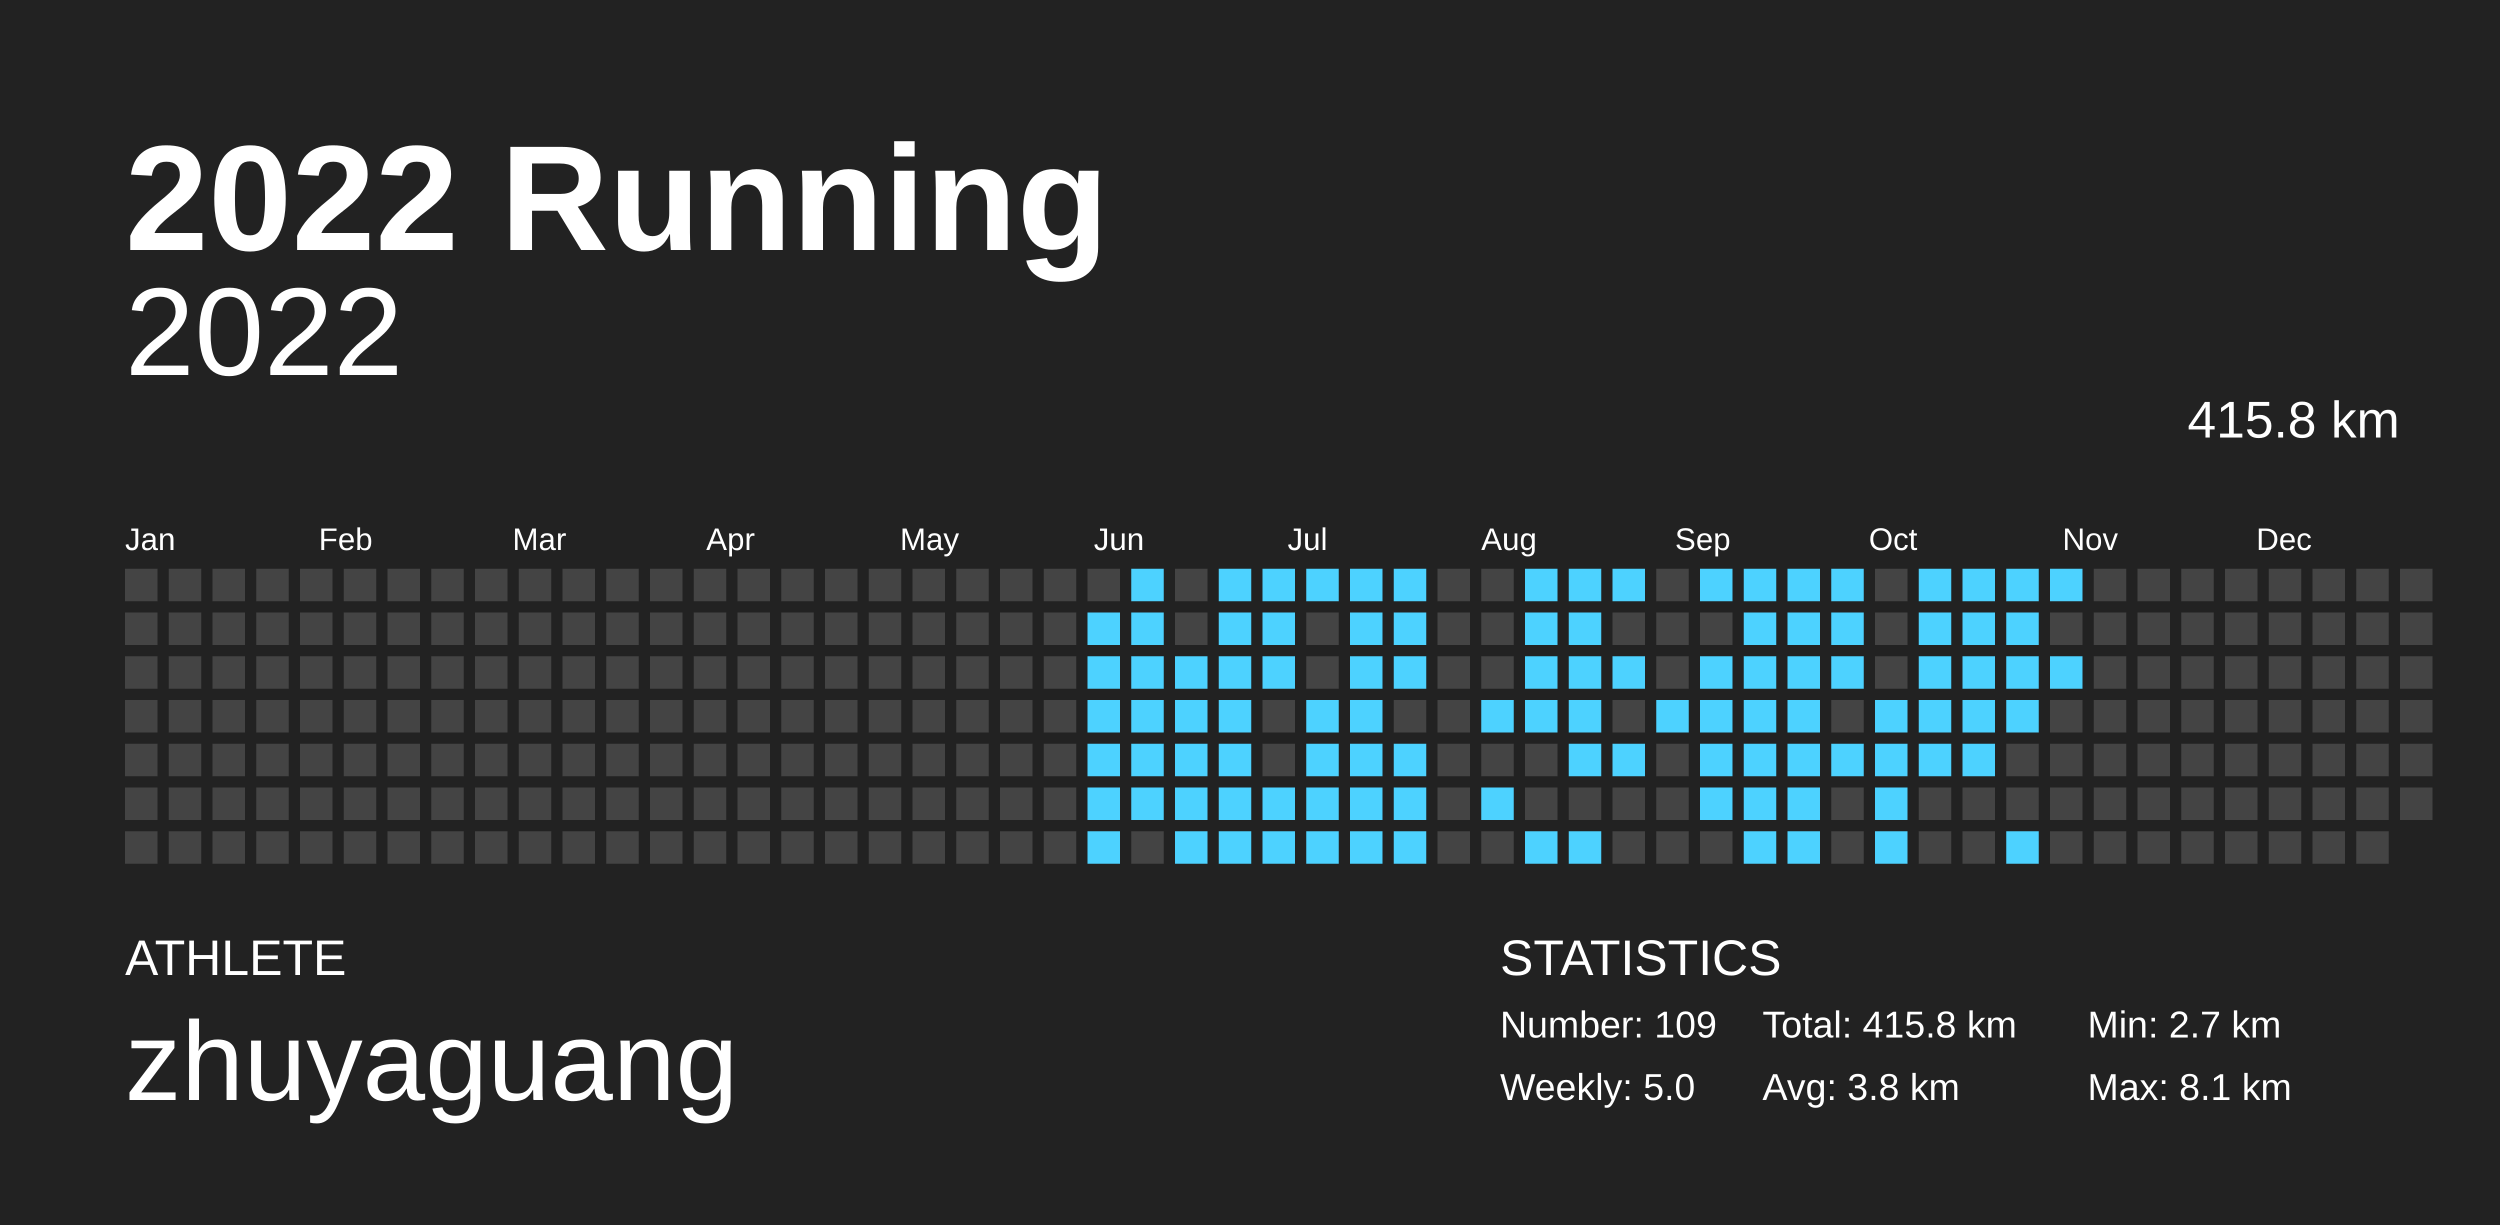
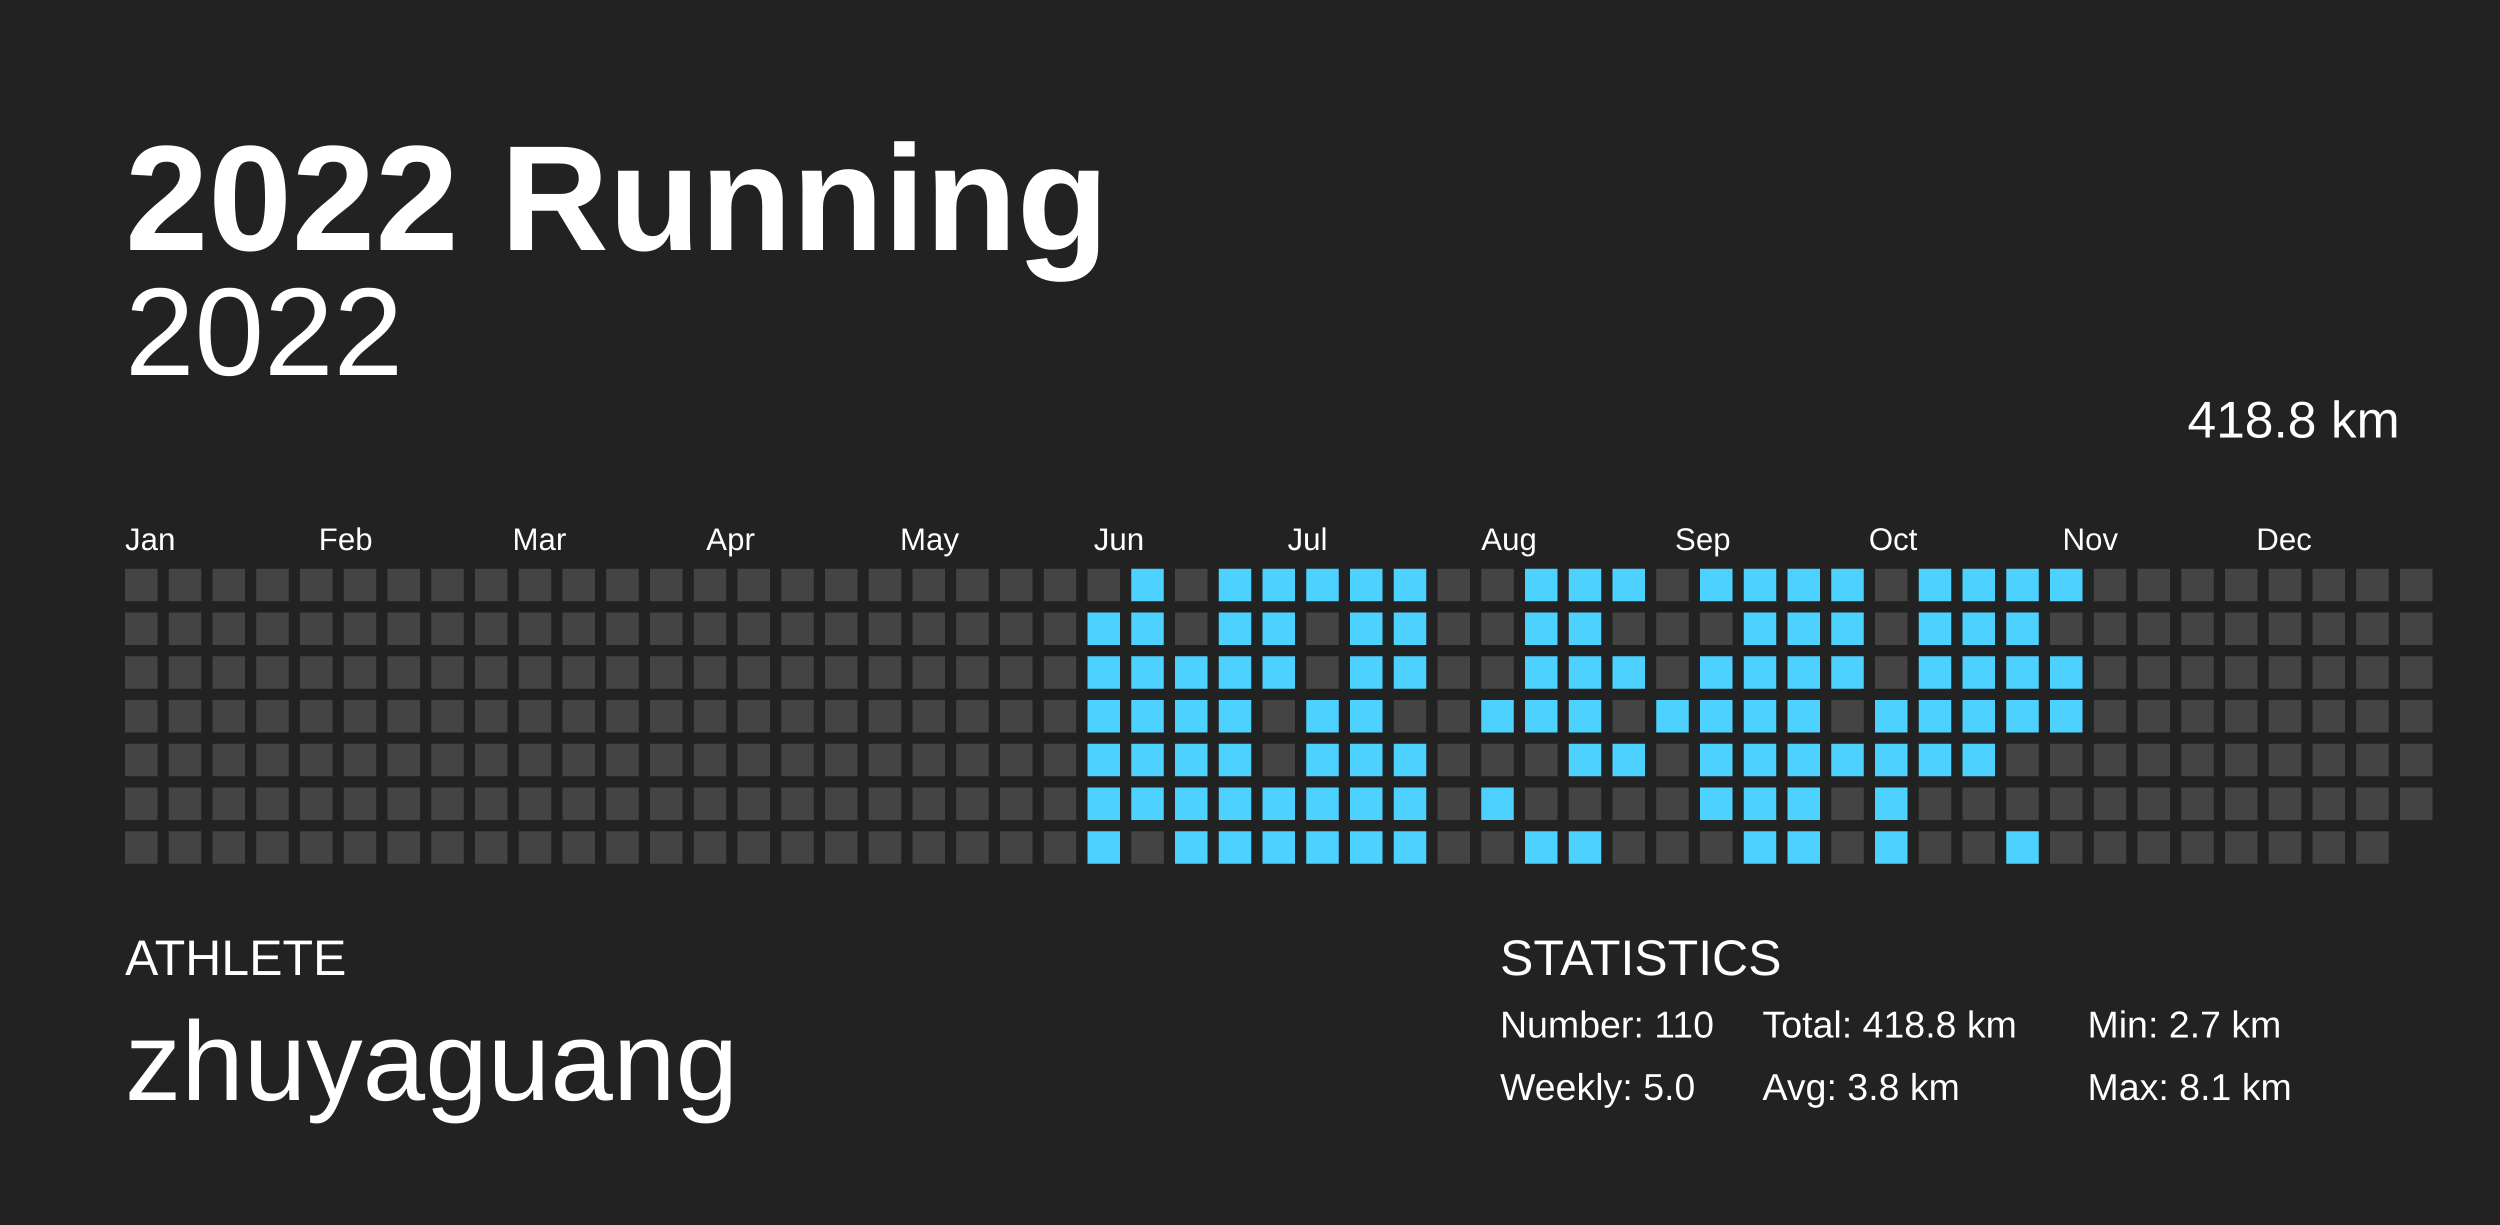
<svg xmlns="http://www.w3.org/2000/svg" baseProfile="full" height="98mm" version="1.1" viewBox="0,0,200,98" width="200mm">
  <defs />
  <rect fill="#222222" height="98" width="200" x="0" y="0" />
  <text fill="#FFFFFF" style="font-size:12px; font-family:Arial; font-weight:bold;" x="10" y="20">2022 Running</text>
  <text fill="#FFFFFF" style="font-size:4px; font-family:Arial" x="10" y="78">ATHLETE</text>
  <text fill="#FFFFFF" style="font-size:9px; font-family:Arial" x="10" y="88">zhuyaguang</text>
  <text fill="#FFFFFF" style="font-size:4px; font-family:Arial" x="120" y="78">STATISTICS</text>
-   <text fill="#FFFFFF" style="font-size:3px; font-family:Arial" x="120" y="83">Number: 109</text>
+   <text fill="#FFFFFF" style="font-size:3px; font-family:Arial" x="120" y="83">Number: 110</text>
  <text fill="#FFFFFF" style="font-size:3px; font-family:Arial" x="120" y="88">Weekly: 5.0</text>
-   <text fill="#FFFFFF" style="font-size:3px; font-family:Arial" x="141" y="83">Total: 415.8 km</text>
+   <text fill="#FFFFFF" style="font-size:3px; font-family:Arial" x="141" y="83">Total: 418.8 km</text>
  <text fill="#FFFFFF" style="font-size:3px; font-family:Arial" x="141" y="88">Avg: 3.8 km</text>
  <text fill="#FFFFFF" style="font-size:3px; font-family:Arial" x="167" y="83">Min: 2.7 km</text>
  <text fill="#FFFFFF" style="font-size:3px; font-family:Arial" x="167" y="88">Max: 8.1 km</text>
  <text alignment-baseline="hanging" fill="#FFFFFF" style="font-size:10.0px; font-family:Arial;" x="10" y="30">2022</text>
-   <text alignment-baseline="hanging" fill="#FFFFFF" style="font-size:4.125px; font-family:Arial;" x="175" y="35">415.8 km</text>
+   <text alignment-baseline="hanging" fill="#FFFFFF" style="font-size:4.125px; font-family:Arial;" x="175" y="35">418.8 km</text>
  <text fill="#FFFFFF" style="font-size:2.5px; font-family:Arial" x="10.0" y="44">Jan</text>
  <text fill="#FFFFFF" style="font-size:2.5px; font-family:Arial" x="25.5" y="44">Feb</text>
  <text fill="#FFFFFF" style="font-size:2.5px; font-family:Arial" x="41.0" y="44">Mar</text>
  <text fill="#FFFFFF" style="font-size:2.5px; font-family:Arial" x="56.5" y="44">Apr</text>
  <text fill="#FFFFFF" style="font-size:2.5px; font-family:Arial" x="72.0" y="44">May</text>
  <text fill="#FFFFFF" style="font-size:2.5px; font-family:Arial" x="87.5" y="44">Jun</text>
  <text fill="#FFFFFF" style="font-size:2.5px; font-family:Arial" x="103.0" y="44">Jul</text>
  <text fill="#FFFFFF" style="font-size:2.5px; font-family:Arial" x="118.5" y="44">Aug</text>
  <text fill="#FFFFFF" style="font-size:2.5px; font-family:Arial" x="134.0" y="44">Sep</text>
  <text fill="#FFFFFF" style="font-size:2.5px; font-family:Arial" x="149.5" y="44">Oct</text>
  <text fill="#FFFFFF" style="font-size:2.5px; font-family:Arial" x="165.0" y="44">Nov</text>
  <text fill="#FFFFFF" style="font-size:2.5px; font-family:Arial" x="180.5" y="44">Dec</text>
  <rect fill="#444444" height="2.6" width="2.6" x="10.0" y="45.5" />
  <rect fill="#444444" height="2.6" width="2.6" x="10.0" y="49.0" />
  <rect fill="#444444" height="2.6" width="2.6" x="10.0" y="52.5" />
  <rect fill="#444444" height="2.6" width="2.6" x="10.0" y="56.0" />
  <rect fill="#444444" height="2.6" width="2.6" x="10.0" y="59.5" />
  <rect fill="#444444" height="2.6" width="2.6" x="10.0" y="63.0" />
  <rect fill="#444444" height="2.6" width="2.6" x="10.0" y="66.5" />
  <rect fill="#444444" height="2.6" width="2.6" x="13.5" y="45.5" />
  <rect fill="#444444" height="2.6" width="2.6" x="13.5" y="49.0" />
  <rect fill="#444444" height="2.6" width="2.6" x="13.5" y="52.5" />
  <rect fill="#444444" height="2.6" width="2.6" x="13.5" y="56.0" />
  <rect fill="#444444" height="2.6" width="2.6" x="13.5" y="59.5" />
  <rect fill="#444444" height="2.6" width="2.6" x="13.5" y="63.0" />
  <rect fill="#444444" height="2.6" width="2.6" x="13.5" y="66.5" />
  <rect fill="#444444" height="2.6" width="2.6" x="17.0" y="45.5" />
  <rect fill="#444444" height="2.6" width="2.6" x="17.0" y="49.0" />
  <rect fill="#444444" height="2.6" width="2.6" x="17.0" y="52.5" />
  <rect fill="#444444" height="2.6" width="2.6" x="17.0" y="56.0" />
  <rect fill="#444444" height="2.6" width="2.6" x="17.0" y="59.5" />
  <rect fill="#444444" height="2.6" width="2.6" x="17.0" y="63.0" />
  <rect fill="#444444" height="2.6" width="2.6" x="17.0" y="66.5" />
  <rect fill="#444444" height="2.6" width="2.6" x="20.5" y="45.5" />
  <rect fill="#444444" height="2.6" width="2.6" x="20.5" y="49.0" />
  <rect fill="#444444" height="2.6" width="2.6" x="20.5" y="52.5" />
  <rect fill="#444444" height="2.6" width="2.6" x="20.5" y="56.0" />
  <rect fill="#444444" height="2.6" width="2.6" x="20.5" y="59.5" />
  <rect fill="#444444" height="2.6" width="2.6" x="20.5" y="63.0" />
  <rect fill="#444444" height="2.6" width="2.6" x="20.5" y="66.5" />
  <rect fill="#444444" height="2.6" width="2.6" x="24.0" y="45.5" />
  <rect fill="#444444" height="2.6" width="2.6" x="24.0" y="49.0" />
  <rect fill="#444444" height="2.6" width="2.6" x="24.0" y="52.5" />
  <rect fill="#444444" height="2.6" width="2.6" x="24.0" y="56.0" />
  <rect fill="#444444" height="2.6" width="2.6" x="24.0" y="59.5" />
  <rect fill="#444444" height="2.6" width="2.6" x="24.0" y="63.0" />
  <rect fill="#444444" height="2.6" width="2.6" x="24.0" y="66.5" />
  <rect fill="#444444" height="2.6" width="2.6" x="27.5" y="45.5" />
  <rect fill="#444444" height="2.6" width="2.6" x="27.5" y="49.0" />
  <rect fill="#444444" height="2.6" width="2.6" x="27.5" y="52.5" />
  <rect fill="#444444" height="2.6" width="2.6" x="27.5" y="56.0" />
  <rect fill="#444444" height="2.6" width="2.6" x="27.5" y="59.5" />
  <rect fill="#444444" height="2.6" width="2.6" x="27.5" y="63.0" />
  <rect fill="#444444" height="2.6" width="2.6" x="27.5" y="66.5" />
  <rect fill="#444444" height="2.6" width="2.6" x="31.0" y="45.5" />
  <rect fill="#444444" height="2.6" width="2.6" x="31.0" y="49.0" />
  <rect fill="#444444" height="2.6" width="2.6" x="31.0" y="52.5" />
  <rect fill="#444444" height="2.6" width="2.6" x="31.0" y="56.0" />
  <rect fill="#444444" height="2.6" width="2.6" x="31.0" y="59.5" />
  <rect fill="#444444" height="2.6" width="2.6" x="31.0" y="63.0" />
  <rect fill="#444444" height="2.6" width="2.6" x="31.0" y="66.5" />
  <rect fill="#444444" height="2.6" width="2.6" x="34.5" y="45.5" />
  <rect fill="#444444" height="2.6" width="2.6" x="34.5" y="49.0" />
  <rect fill="#444444" height="2.6" width="2.6" x="34.5" y="52.5" />
  <rect fill="#444444" height="2.6" width="2.6" x="34.5" y="56.0" />
  <rect fill="#444444" height="2.6" width="2.6" x="34.5" y="59.5" />
  <rect fill="#444444" height="2.6" width="2.6" x="34.5" y="63.0" />
  <rect fill="#444444" height="2.6" width="2.6" x="34.5" y="66.5" />
  <rect fill="#444444" height="2.6" width="2.6" x="38.0" y="45.5" />
  <rect fill="#444444" height="2.6" width="2.6" x="38.0" y="49.0" />
  <rect fill="#444444" height="2.6" width="2.6" x="38.0" y="52.5" />
  <rect fill="#444444" height="2.6" width="2.6" x="38.0" y="56.0" />
  <rect fill="#444444" height="2.6" width="2.6" x="38.0" y="59.5" />
  <rect fill="#444444" height="2.6" width="2.6" x="38.0" y="63.0" />
  <rect fill="#444444" height="2.6" width="2.6" x="38.0" y="66.5" />
  <rect fill="#444444" height="2.6" width="2.6" x="41.5" y="45.5" />
  <rect fill="#444444" height="2.6" width="2.6" x="41.5" y="49.0" />
  <rect fill="#444444" height="2.6" width="2.6" x="41.5" y="52.5" />
  <rect fill="#444444" height="2.6" width="2.6" x="41.5" y="56.0" />
  <rect fill="#444444" height="2.6" width="2.6" x="41.5" y="59.5" />
  <rect fill="#444444" height="2.6" width="2.6" x="41.5" y="63.0" />
  <rect fill="#444444" height="2.6" width="2.6" x="41.5" y="66.5" />
  <rect fill="#444444" height="2.6" width="2.6" x="45.0" y="45.5" />
  <rect fill="#444444" height="2.6" width="2.6" x="45.0" y="49.0" />
  <rect fill="#444444" height="2.6" width="2.6" x="45.0" y="52.5" />
  <rect fill="#444444" height="2.6" width="2.6" x="45.0" y="56.0" />
  <rect fill="#444444" height="2.6" width="2.6" x="45.0" y="59.5" />
  <rect fill="#444444" height="2.6" width="2.6" x="45.0" y="63.0" />
  <rect fill="#444444" height="2.6" width="2.6" x="45.0" y="66.5" />
  <rect fill="#444444" height="2.6" width="2.6" x="48.5" y="45.5" />
  <rect fill="#444444" height="2.6" width="2.6" x="48.5" y="49.0" />
  <rect fill="#444444" height="2.6" width="2.6" x="48.5" y="52.5" />
  <rect fill="#444444" height="2.6" width="2.6" x="48.5" y="56.0" />
  <rect fill="#444444" height="2.6" width="2.6" x="48.5" y="59.5" />
  <rect fill="#444444" height="2.6" width="2.6" x="48.5" y="63.0" />
  <rect fill="#444444" height="2.6" width="2.6" x="48.5" y="66.5" />
  <rect fill="#444444" height="2.6" width="2.6" x="52.0" y="45.5" />
  <rect fill="#444444" height="2.6" width="2.6" x="52.0" y="49.0" />
  <rect fill="#444444" height="2.6" width="2.6" x="52.0" y="52.5" />
  <rect fill="#444444" height="2.6" width="2.6" x="52.0" y="56.0" />
  <rect fill="#444444" height="2.6" width="2.6" x="52.0" y="59.5" />
  <rect fill="#444444" height="2.6" width="2.6" x="52.0" y="63.0" />
  <rect fill="#444444" height="2.6" width="2.6" x="52.0" y="66.5" />
  <rect fill="#444444" height="2.6" width="2.6" x="55.5" y="45.5" />
  <rect fill="#444444" height="2.6" width="2.6" x="55.5" y="49.0" />
  <rect fill="#444444" height="2.6" width="2.6" x="55.5" y="52.5" />
  <rect fill="#444444" height="2.6" width="2.6" x="55.5" y="56.0" />
  <rect fill="#444444" height="2.6" width="2.6" x="55.5" y="59.5" />
  <rect fill="#444444" height="2.6" width="2.6" x="55.5" y="63.0" />
  <rect fill="#444444" height="2.6" width="2.6" x="55.5" y="66.5" />
  <rect fill="#444444" height="2.6" width="2.6" x="59.0" y="45.5" />
  <rect fill="#444444" height="2.6" width="2.6" x="59.0" y="49.0" />
  <rect fill="#444444" height="2.6" width="2.6" x="59.0" y="52.5" />
  <rect fill="#444444" height="2.6" width="2.6" x="59.0" y="56.0" />
  <rect fill="#444444" height="2.6" width="2.6" x="59.0" y="59.5" />
  <rect fill="#444444" height="2.6" width="2.6" x="59.0" y="63.0" />
  <rect fill="#444444" height="2.6" width="2.6" x="59.0" y="66.5" />
  <rect fill="#444444" height="2.6" width="2.6" x="62.5" y="45.5" />
  <rect fill="#444444" height="2.6" width="2.6" x="62.5" y="49.0" />
  <rect fill="#444444" height="2.6" width="2.6" x="62.5" y="52.5" />
  <rect fill="#444444" height="2.6" width="2.6" x="62.5" y="56.0" />
  <rect fill="#444444" height="2.6" width="2.6" x="62.5" y="59.5" />
  <rect fill="#444444" height="2.6" width="2.6" x="62.5" y="63.0" />
  <rect fill="#444444" height="2.6" width="2.6" x="62.5" y="66.5" />
  <rect fill="#444444" height="2.6" width="2.6" x="66.0" y="45.5" />
  <rect fill="#444444" height="2.6" width="2.6" x="66.0" y="49.0" />
  <rect fill="#444444" height="2.6" width="2.6" x="66.0" y="52.5" />
  <rect fill="#444444" height="2.6" width="2.6" x="66.0" y="56.0" />
  <rect fill="#444444" height="2.6" width="2.6" x="66.0" y="59.5" />
  <rect fill="#444444" height="2.6" width="2.6" x="66.0" y="63.0" />
  <rect fill="#444444" height="2.6" width="2.6" x="66.0" y="66.5" />
  <rect fill="#444444" height="2.6" width="2.6" x="69.5" y="45.5" />
  <rect fill="#444444" height="2.6" width="2.6" x="69.5" y="49.0" />
  <rect fill="#444444" height="2.6" width="2.6" x="69.5" y="52.5" />
  <rect fill="#444444" height="2.6" width="2.6" x="69.5" y="56.0" />
  <rect fill="#444444" height="2.6" width="2.6" x="69.5" y="59.5" />
  <rect fill="#444444" height="2.6" width="2.6" x="69.5" y="63.0" />
  <rect fill="#444444" height="2.6" width="2.6" x="69.5" y="66.5" />
  <rect fill="#444444" height="2.6" width="2.6" x="73.0" y="45.5" />
  <rect fill="#444444" height="2.6" width="2.6" x="73.0" y="49.0" />
  <rect fill="#444444" height="2.6" width="2.6" x="73.0" y="52.5" />
  <rect fill="#444444" height="2.6" width="2.6" x="73.0" y="56.0" />
  <rect fill="#444444" height="2.6" width="2.6" x="73.0" y="59.5" />
  <rect fill="#444444" height="2.6" width="2.6" x="73.0" y="63.0" />
  <rect fill="#444444" height="2.6" width="2.6" x="73.0" y="66.5" />
  <rect fill="#444444" height="2.6" width="2.6" x="76.5" y="45.5" />
  <rect fill="#444444" height="2.6" width="2.6" x="76.5" y="49.0" />
  <rect fill="#444444" height="2.6" width="2.6" x="76.5" y="52.5" />
  <rect fill="#444444" height="2.6" width="2.6" x="76.5" y="56.0" />
  <rect fill="#444444" height="2.6" width="2.6" x="76.5" y="59.5" />
  <rect fill="#444444" height="2.6" width="2.6" x="76.5" y="63.0" />
  <rect fill="#444444" height="2.6" width="2.6" x="76.5" y="66.5" />
  <rect fill="#444444" height="2.6" width="2.6" x="80.0" y="45.5" />
  <rect fill="#444444" height="2.6" width="2.6" x="80.0" y="49.0" />
  <rect fill="#444444" height="2.6" width="2.6" x="80.0" y="52.5" />
  <rect fill="#444444" height="2.6" width="2.6" x="80.0" y="56.0" />
  <rect fill="#444444" height="2.6" width="2.6" x="80.0" y="59.5" />
  <rect fill="#444444" height="2.6" width="2.6" x="80.0" y="63.0" />
  <rect fill="#444444" height="2.6" width="2.6" x="80.0" y="66.5" />
  <rect fill="#444444" height="2.6" width="2.6" x="83.5" y="45.5" />
  <rect fill="#444444" height="2.6" width="2.6" x="83.5" y="49.0" />
  <rect fill="#444444" height="2.6" width="2.6" x="83.5" y="52.5" />
  <rect fill="#444444" height="2.6" width="2.6" x="83.5" y="56.0" />
  <rect fill="#444444" height="2.6" width="2.6" x="83.5" y="59.5" />
  <rect fill="#444444" height="2.6" width="2.6" x="83.5" y="63.0" />
  <rect fill="#444444" height="2.6" width="2.6" x="83.5" y="66.5" />
  <rect fill="#444444" height="2.6" width="2.6" x="87.0" y="45.5" />
  <rect fill="#4dd2ff" height="2.6" width="2.6" x="87.0" y="49.0" />
  <rect fill="#4dd2ff" height="2.6" width="2.6" x="87.0" y="52.5" />
  <rect fill="#4dd2ff" height="2.6" width="2.6" x="87.0" y="56.0" />
  <rect fill="#4dd2ff" height="2.6" width="2.6" x="87.0" y="59.5" />
  <rect fill="#4dd2ff" height="2.6" width="2.6" x="87.0" y="63.0" />
  <rect fill="#4dd2ff" height="2.6" width="2.6" x="87.0" y="66.5" />
  <rect fill="#4dd2ff" height="2.6" width="2.6" x="90.5" y="45.5" />
  <rect fill="#4dd2ff" height="2.6" width="2.6" x="90.5" y="49.0" />
  <rect fill="#4dd2ff" height="2.6" width="2.6" x="90.5" y="52.5" />
  <rect fill="#4dd2ff" height="2.6" width="2.6" x="90.5" y="56.0" />
  <rect fill="#4dd2ff" height="2.6" width="2.6" x="90.5" y="59.5" />
  <rect fill="#4dd2ff" height="2.6" width="2.6" x="90.5" y="63.0" />
  <rect fill="#444444" height="2.6" width="2.6" x="90.5" y="66.5" />
  <rect fill="#444444" height="2.6" width="2.6" x="94.0" y="45.5" />
  <rect fill="#444444" height="2.6" width="2.6" x="94.0" y="49.0" />
  <rect fill="#4dd2ff" height="2.6" width="2.6" x="94.0" y="52.5" />
  <rect fill="#4dd2ff" height="2.6" width="2.6" x="94.0" y="56.0" />
  <rect fill="#4dd2ff" height="2.6" width="2.6" x="94.0" y="59.5" />
  <rect fill="#4dd2ff" height="2.6" width="2.6" x="94.0" y="63.0" />
  <rect fill="#4dd2ff" height="2.6" width="2.6" x="94.0" y="66.5" />
  <rect fill="#4dd2ff" height="2.6" width="2.6" x="97.5" y="45.5" />
  <rect fill="#4dd2ff" height="2.6" width="2.6" x="97.5" y="49.0" />
  <rect fill="#4dd2ff" height="2.6" width="2.6" x="97.5" y="52.5" />
  <rect fill="#4dd2ff" height="2.6" width="2.6" x="97.5" y="56.0" />
  <rect fill="#4dd2ff" height="2.6" width="2.6" x="97.5" y="59.5" />
  <rect fill="#4dd2ff" height="2.6" width="2.6" x="97.5" y="63.0" />
  <rect fill="#4dd2ff" height="2.6" width="2.6" x="97.5" y="66.5" />
  <rect fill="#4dd2ff" height="2.6" width="2.6" x="101.0" y="45.5" />
  <rect fill="#4dd2ff" height="2.6" width="2.6" x="101.0" y="49.0" />
  <rect fill="#4dd2ff" height="2.6" width="2.6" x="101.0" y="52.5" />
  <rect fill="#444444" height="2.6" width="2.6" x="101.0" y="56.0" />
  <rect fill="#444444" height="2.6" width="2.6" x="101.0" y="59.5" />
  <rect fill="#4dd2ff" height="2.6" width="2.6" x="101.0" y="63.0" />
  <rect fill="#4dd2ff" height="2.6" width="2.6" x="101.0" y="66.5" />
  <rect fill="#4dd2ff" height="2.6" width="2.6" x="104.5" y="45.5" />
  <rect fill="#444444" height="2.6" width="2.6" x="104.5" y="49.0" />
  <rect fill="#444444" height="2.6" width="2.6" x="104.5" y="52.5" />
  <rect fill="#4dd2ff" height="2.6" width="2.6" x="104.5" y="56.0" />
  <rect fill="#4dd2ff" height="2.6" width="2.6" x="104.5" y="59.5" />
  <rect fill="#4dd2ff" height="2.6" width="2.6" x="104.5" y="63.0" />
  <rect fill="#4dd2ff" height="2.6" width="2.6" x="104.5" y="66.5" />
  <rect fill="#4dd2ff" height="2.6" width="2.6" x="108.0" y="45.5" />
  <rect fill="#4dd2ff" height="2.6" width="2.6" x="108.0" y="49.0" />
  <rect fill="#4dd2ff" height="2.6" width="2.6" x="108.0" y="52.5" />
  <rect fill="#4dd2ff" height="2.6" width="2.6" x="108.0" y="56.0" />
  <rect fill="#4dd2ff" height="2.6" width="2.6" x="108.0" y="59.5" />
  <rect fill="#4dd2ff" height="2.6" width="2.6" x="108.0" y="63.0" />
  <rect fill="#4dd2ff" height="2.6" width="2.6" x="108.0" y="66.5" />
  <rect fill="#4dd2ff" height="2.6" width="2.6" x="111.5" y="45.5" />
  <rect fill="#4dd2ff" height="2.6" width="2.6" x="111.5" y="49.0" />
  <rect fill="#4dd2ff" height="2.6" width="2.6" x="111.5" y="52.5" />
  <rect fill="#444444" height="2.6" width="2.6" x="111.5" y="56.0" />
  <rect fill="#4dd2ff" height="2.6" width="2.6" x="111.5" y="59.5" />
  <rect fill="#4dd2ff" height="2.6" width="2.6" x="111.5" y="63.0" />
  <rect fill="#4dd2ff" height="2.6" width="2.6" x="111.5" y="66.5" />
  <rect fill="#444444" height="2.6" width="2.6" x="115.0" y="45.5" />
  <rect fill="#444444" height="2.6" width="2.6" x="115.0" y="49.0" />
  <rect fill="#444444" height="2.6" width="2.6" x="115.0" y="52.5" />
  <rect fill="#444444" height="2.6" width="2.6" x="115.0" y="56.0" />
  <rect fill="#444444" height="2.6" width="2.6" x="115.0" y="59.5" />
  <rect fill="#444444" height="2.6" width="2.6" x="115.0" y="63.0" />
  <rect fill="#444444" height="2.6" width="2.6" x="115.0" y="66.5" />
  <rect fill="#444444" height="2.6" width="2.6" x="118.5" y="45.5" />
  <rect fill="#444444" height="2.6" width="2.6" x="118.5" y="49.0" />
  <rect fill="#444444" height="2.6" width="2.6" x="118.5" y="52.5" />
  <rect fill="#4dd2ff" height="2.6" width="2.6" x="118.5" y="56.0" />
  <rect fill="#444444" height="2.6" width="2.6" x="118.5" y="59.5" />
  <rect fill="#4dd2ff" height="2.6" width="2.6" x="118.5" y="63.0" />
  <rect fill="#444444" height="2.6" width="2.6" x="118.5" y="66.5" />
  <rect fill="#4dd2ff" height="2.6" width="2.6" x="122.0" y="45.5" />
  <rect fill="#4dd2ff" height="2.6" width="2.6" x="122.0" y="49.0" />
  <rect fill="#4dd2ff" height="2.6" width="2.6" x="122.0" y="52.5" />
  <rect fill="#4dd2ff" height="2.6" width="2.6" x="122.0" y="56.0" />
  <rect fill="#444444" height="2.6" width="2.6" x="122.0" y="59.5" />
  <rect fill="#444444" height="2.6" width="2.6" x="122.0" y="63.0" />
  <rect fill="#4dd2ff" height="2.6" width="2.6" x="122.0" y="66.5" />
  <rect fill="#4dd2ff" height="2.6" width="2.6" x="125.5" y="45.5" />
  <rect fill="#4dd2ff" height="2.6" width="2.6" x="125.5" y="49.0" />
  <rect fill="#4dd2ff" height="2.6" width="2.6" x="125.5" y="52.5" />
  <rect fill="#4dd2ff" height="2.6" width="2.6" x="125.5" y="56.0" />
  <rect fill="#4dd2ff" height="2.6" width="2.6" x="125.5" y="59.5" />
  <rect fill="#444444" height="2.6" width="2.6" x="125.5" y="63.0" />
  <rect fill="#4dd2ff" height="2.6" width="2.6" x="125.5" y="66.5" />
  <rect fill="#4dd2ff" height="2.6" width="2.6" x="129.0" y="45.5" />
  <rect fill="#444444" height="2.6" width="2.6" x="129.0" y="49.0" />
  <rect fill="#4dd2ff" height="2.6" width="2.6" x="129.0" y="52.5" />
  <rect fill="#444444" height="2.6" width="2.6" x="129.0" y="56.0" />
  <rect fill="#4dd2ff" height="2.6" width="2.6" x="129.0" y="59.5" />
  <rect fill="#444444" height="2.6" width="2.6" x="129.0" y="63.0" />
  <rect fill="#444444" height="2.6" width="2.6" x="129.0" y="66.5" />
  <rect fill="#444444" height="2.6" width="2.6" x="132.5" y="45.5" />
  <rect fill="#444444" height="2.6" width="2.6" x="132.5" y="49.0" />
  <rect fill="#444444" height="2.6" width="2.6" x="132.5" y="52.5" />
  <rect fill="#4dd2ff" height="2.6" width="2.6" x="132.5" y="56.0" />
  <rect fill="#444444" height="2.6" width="2.6" x="132.5" y="59.5" />
  <rect fill="#444444" height="2.6" width="2.6" x="132.5" y="63.0" />
  <rect fill="#444444" height="2.6" width="2.6" x="132.5" y="66.5" />
  <rect fill="#4dd2ff" height="2.6" width="2.6" x="136.0" y="45.5" />
  <rect fill="#444444" height="2.6" width="2.6" x="136.0" y="49.0" />
  <rect fill="#4dd2ff" height="2.6" width="2.6" x="136.0" y="52.5" />
  <rect fill="#4dd2ff" height="2.6" width="2.6" x="136.0" y="56.0" />
  <rect fill="#4dd2ff" height="2.6" width="2.6" x="136.0" y="59.5" />
  <rect fill="#4dd2ff" height="2.6" width="2.6" x="136.0" y="63.0" />
  <rect fill="#444444" height="2.6" width="2.6" x="136.0" y="66.5" />
  <rect fill="#4dd2ff" height="2.6" width="2.6" x="139.5" y="45.5" />
  <rect fill="#4dd2ff" height="2.6" width="2.6" x="139.5" y="49.0" />
  <rect fill="#4dd2ff" height="2.6" width="2.6" x="139.5" y="52.5" />
  <rect fill="#4dd2ff" height="2.6" width="2.6" x="139.5" y="56.0" />
  <rect fill="#4dd2ff" height="2.6" width="2.6" x="139.5" y="59.5" />
  <rect fill="#4dd2ff" height="2.6" width="2.6" x="139.5" y="63.0" />
  <rect fill="#4dd2ff" height="2.6" width="2.6" x="139.5" y="66.5" />
  <rect fill="#4dd2ff" height="2.6" width="2.6" x="143.0" y="45.5" />
  <rect fill="#4dd2ff" height="2.6" width="2.6" x="143.0" y="49.0" />
  <rect fill="#4dd2ff" height="2.6" width="2.6" x="143.0" y="52.5" />
  <rect fill="#4dd2ff" height="2.6" width="2.6" x="143.0" y="56.0" />
  <rect fill="#4dd2ff" height="2.6" width="2.6" x="143.0" y="59.5" />
  <rect fill="#4dd2ff" height="2.6" width="2.6" x="143.0" y="63.0" />
  <rect fill="#4dd2ff" height="2.6" width="2.6" x="143.0" y="66.5" />
  <rect fill="#4dd2ff" height="2.6" width="2.6" x="146.5" y="45.5" />
  <rect fill="#4dd2ff" height="2.6" width="2.6" x="146.5" y="49.0" />
  <rect fill="#4dd2ff" height="2.6" width="2.6" x="146.5" y="52.5" />
  <rect fill="#444444" height="2.6" width="2.6" x="146.5" y="56.0" />
  <rect fill="#4dd2ff" height="2.6" width="2.6" x="146.5" y="59.5" />
  <rect fill="#444444" height="2.6" width="2.6" x="146.5" y="63.0" />
  <rect fill="#444444" height="2.6" width="2.6" x="146.5" y="66.5" />
  <rect fill="#444444" height="2.6" width="2.6" x="150.0" y="45.5" />
  <rect fill="#444444" height="2.6" width="2.6" x="150.0" y="49.0" />
  <rect fill="#444444" height="2.6" width="2.6" x="150.0" y="52.5" />
  <rect fill="#4dd2ff" height="2.6" width="2.6" x="150.0" y="56.0" />
  <rect fill="#4dd2ff" height="2.6" width="2.6" x="150.0" y="59.5" />
  <rect fill="#4dd2ff" height="2.6" width="2.6" x="150.0" y="63.0" />
  <rect fill="#4dd2ff" height="2.6" width="2.6" x="150.0" y="66.5" />
  <rect fill="#4dd2ff" height="2.6" width="2.6" x="153.5" y="45.5" />
  <rect fill="#4dd2ff" height="2.6" width="2.6" x="153.5" y="49.0" />
  <rect fill="#4dd2ff" height="2.6" width="2.6" x="153.5" y="52.5" />
  <rect fill="#4dd2ff" height="2.6" width="2.6" x="153.5" y="56.0" />
  <rect fill="#4dd2ff" height="2.6" width="2.6" x="153.5" y="59.5" />
  <rect fill="#444444" height="2.6" width="2.6" x="153.5" y="63.0" />
  <rect fill="#444444" height="2.6" width="2.6" x="153.5" y="66.5" />
  <rect fill="#4dd2ff" height="2.6" width="2.6" x="157.0" y="45.5" />
  <rect fill="#4dd2ff" height="2.6" width="2.6" x="157.0" y="49.0" />
  <rect fill="#4dd2ff" height="2.6" width="2.6" x="157.0" y="52.5" />
  <rect fill="#4dd2ff" height="2.6" width="2.6" x="157.0" y="56.0" />
  <rect fill="#4dd2ff" height="2.6" width="2.6" x="157.0" y="59.5" />
  <rect fill="#444444" height="2.6" width="2.6" x="157.0" y="63.0" />
  <rect fill="#444444" height="2.6" width="2.6" x="157.0" y="66.5" />
  <rect fill="#4dd2ff" height="2.6" width="2.6" x="160.5" y="45.5" />
  <rect fill="#4dd2ff" height="2.6" width="2.6" x="160.5" y="49.0" />
  <rect fill="#4dd2ff" height="2.6" width="2.6" x="160.5" y="52.5" />
  <rect fill="#4dd2ff" height="2.6" width="2.6" x="160.5" y="56.0" />
  <rect fill="#444444" height="2.6" width="2.6" x="160.5" y="59.5" />
  <rect fill="#444444" height="2.6" width="2.6" x="160.5" y="63.0" />
  <rect fill="#4dd2ff" height="2.6" width="2.6" x="160.5" y="66.5" />
  <rect fill="#4dd2ff" height="2.6" width="2.6" x="164.0" y="45.5" />
  <rect fill="#444444" height="2.6" width="2.6" x="164.0" y="49.0" />
  <rect fill="#4dd2ff" height="2.6" width="2.6" x="164.0" y="52.5" />
-   <rect fill="#444444" height="2.6" width="2.6" x="164.0" y="56.0" />
+   <rect fill="#4dd2ff" height="2.6" width="2.6" x="164.0" y="56.0" />
  <rect fill="#444444" height="2.6" width="2.6" x="164.0" y="59.5" />
  <rect fill="#444444" height="2.6" width="2.6" x="164.0" y="63.0" />
  <rect fill="#444444" height="2.6" width="2.6" x="164.0" y="66.5" />
  <rect fill="#444444" height="2.6" width="2.6" x="167.5" y="45.5" />
  <rect fill="#444444" height="2.6" width="2.6" x="167.5" y="49.0" />
  <rect fill="#444444" height="2.6" width="2.6" x="167.5" y="52.5" />
  <rect fill="#444444" height="2.6" width="2.6" x="167.5" y="56.0" />
  <rect fill="#444444" height="2.6" width="2.6" x="167.5" y="59.5" />
  <rect fill="#444444" height="2.6" width="2.6" x="167.5" y="63.0" />
  <rect fill="#444444" height="2.6" width="2.6" x="167.5" y="66.5" />
  <rect fill="#444444" height="2.6" width="2.6" x="171.0" y="45.5" />
  <rect fill="#444444" height="2.6" width="2.6" x="171.0" y="49.0" />
  <rect fill="#444444" height="2.6" width="2.6" x="171.0" y="52.5" />
  <rect fill="#444444" height="2.6" width="2.6" x="171.0" y="56.0" />
  <rect fill="#444444" height="2.6" width="2.6" x="171.0" y="59.5" />
  <rect fill="#444444" height="2.6" width="2.6" x="171.0" y="63.0" />
  <rect fill="#444444" height="2.6" width="2.6" x="171.0" y="66.5" />
  <rect fill="#444444" height="2.6" width="2.6" x="174.5" y="45.5" />
  <rect fill="#444444" height="2.6" width="2.6" x="174.5" y="49.0" />
  <rect fill="#444444" height="2.6" width="2.6" x="174.5" y="52.5" />
  <rect fill="#444444" height="2.6" width="2.6" x="174.5" y="56.0" />
  <rect fill="#444444" height="2.6" width="2.6" x="174.5" y="59.5" />
  <rect fill="#444444" height="2.6" width="2.6" x="174.5" y="63.0" />
  <rect fill="#444444" height="2.6" width="2.6" x="174.5" y="66.5" />
  <rect fill="#444444" height="2.6" width="2.6" x="178.0" y="45.5" />
  <rect fill="#444444" height="2.6" width="2.6" x="178.0" y="49.0" />
  <rect fill="#444444" height="2.6" width="2.6" x="178.0" y="52.5" />
  <rect fill="#444444" height="2.6" width="2.6" x="178.0" y="56.0" />
  <rect fill="#444444" height="2.6" width="2.6" x="178.0" y="59.5" />
  <rect fill="#444444" height="2.6" width="2.6" x="178.0" y="63.0" />
  <rect fill="#444444" height="2.6" width="2.6" x="178.0" y="66.5" />
  <rect fill="#444444" height="2.6" width="2.6" x="181.5" y="45.5" />
  <rect fill="#444444" height="2.6" width="2.6" x="181.5" y="49.0" />
  <rect fill="#444444" height="2.6" width="2.6" x="181.5" y="52.5" />
  <rect fill="#444444" height="2.6" width="2.6" x="181.5" y="56.0" />
  <rect fill="#444444" height="2.6" width="2.6" x="181.5" y="59.5" />
  <rect fill="#444444" height="2.6" width="2.6" x="181.5" y="63.0" />
  <rect fill="#444444" height="2.6" width="2.6" x="181.5" y="66.5" />
  <rect fill="#444444" height="2.6" width="2.6" x="185.0" y="45.5" />
  <rect fill="#444444" height="2.6" width="2.6" x="185.0" y="49.0" />
  <rect fill="#444444" height="2.6" width="2.6" x="185.0" y="52.5" />
  <rect fill="#444444" height="2.6" width="2.6" x="185.0" y="56.0" />
  <rect fill="#444444" height="2.6" width="2.6" x="185.0" y="59.5" />
  <rect fill="#444444" height="2.6" width="2.6" x="185.0" y="63.0" />
  <rect fill="#444444" height="2.6" width="2.6" x="185.0" y="66.5" />
  <rect fill="#444444" height="2.6" width="2.6" x="188.5" y="45.5" />
  <rect fill="#444444" height="2.6" width="2.6" x="188.5" y="49.0" />
  <rect fill="#444444" height="2.6" width="2.6" x="188.5" y="52.5" />
  <rect fill="#444444" height="2.6" width="2.6" x="188.5" y="56.0" />
  <rect fill="#444444" height="2.6" width="2.6" x="188.5" y="59.5" />
  <rect fill="#444444" height="2.6" width="2.6" x="188.5" y="63.0" />
  <rect fill="#444444" height="2.6" width="2.6" x="188.5" y="66.5" />
  <rect fill="#444444" height="2.6" width="2.6" x="192.0" y="45.5" />
  <rect fill="#444444" height="2.6" width="2.6" x="192.0" y="49.0" />
  <rect fill="#444444" height="2.6" width="2.6" x="192.0" y="52.5" />
  <rect fill="#444444" height="2.6" width="2.6" x="192.0" y="56.0" />
  <rect fill="#444444" height="2.6" width="2.6" x="192.0" y="59.5" />
  <rect fill="#444444" height="2.6" width="2.6" x="192.0" y="63.0" />
</svg>
